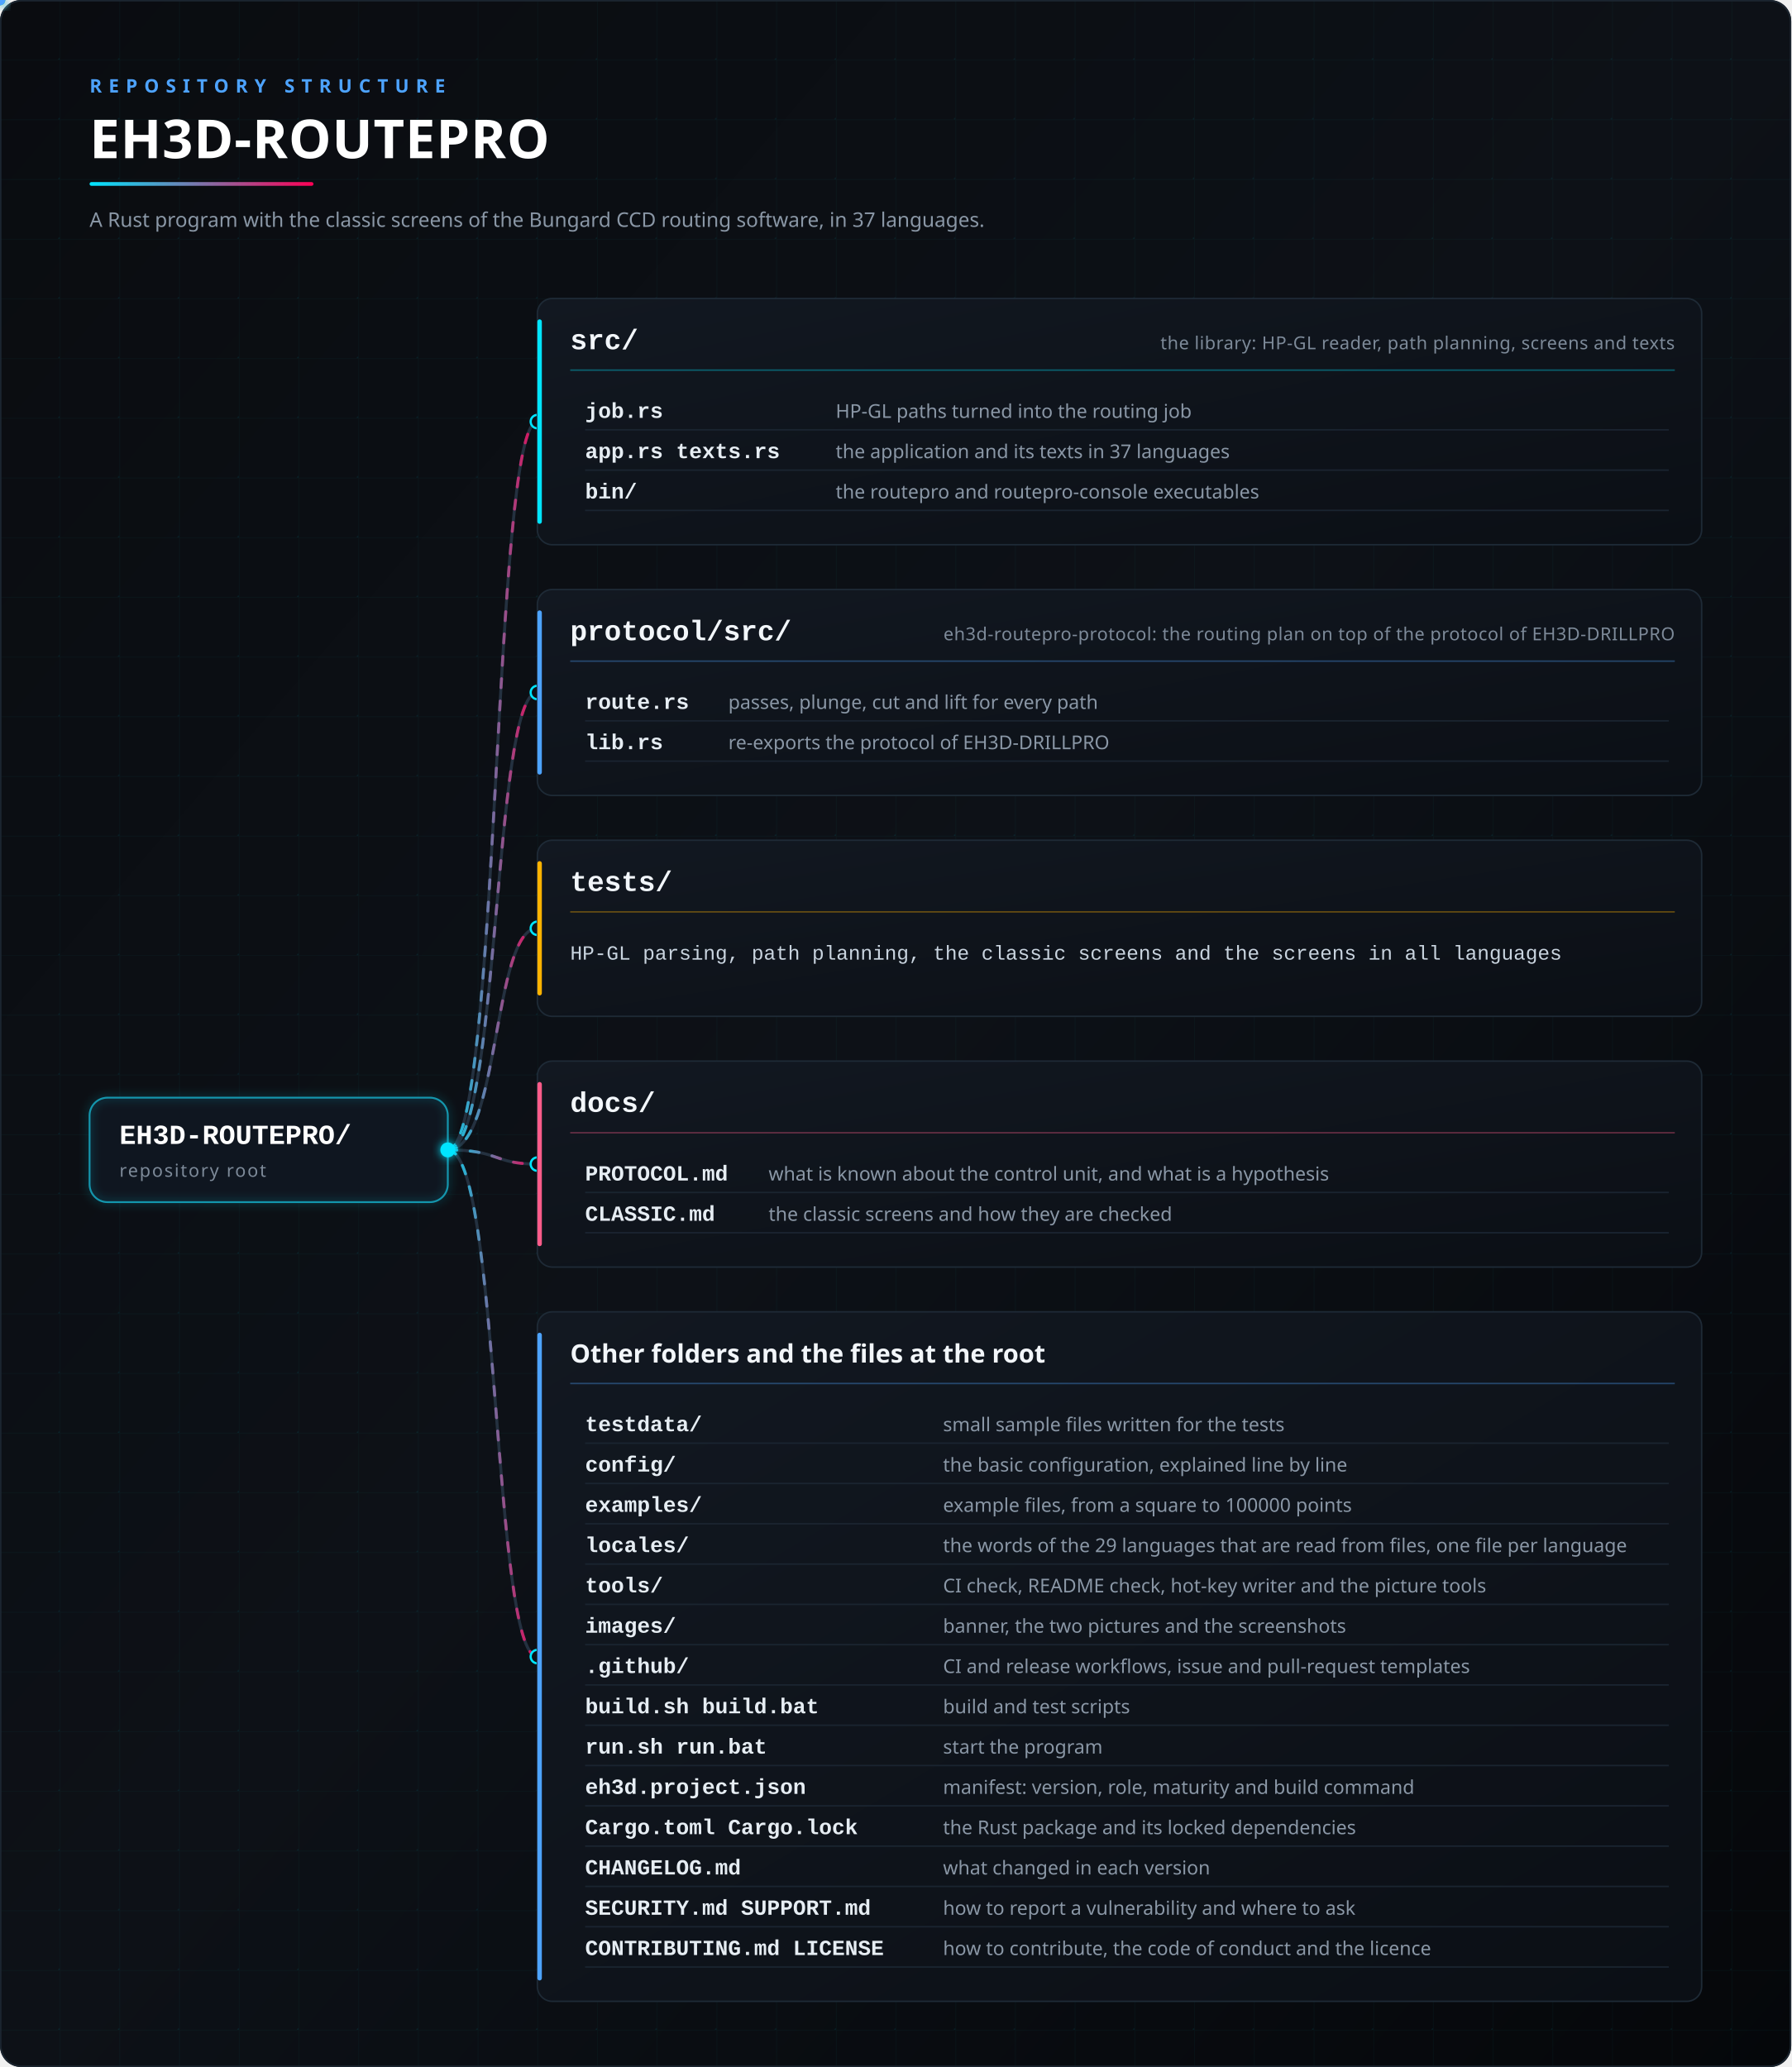
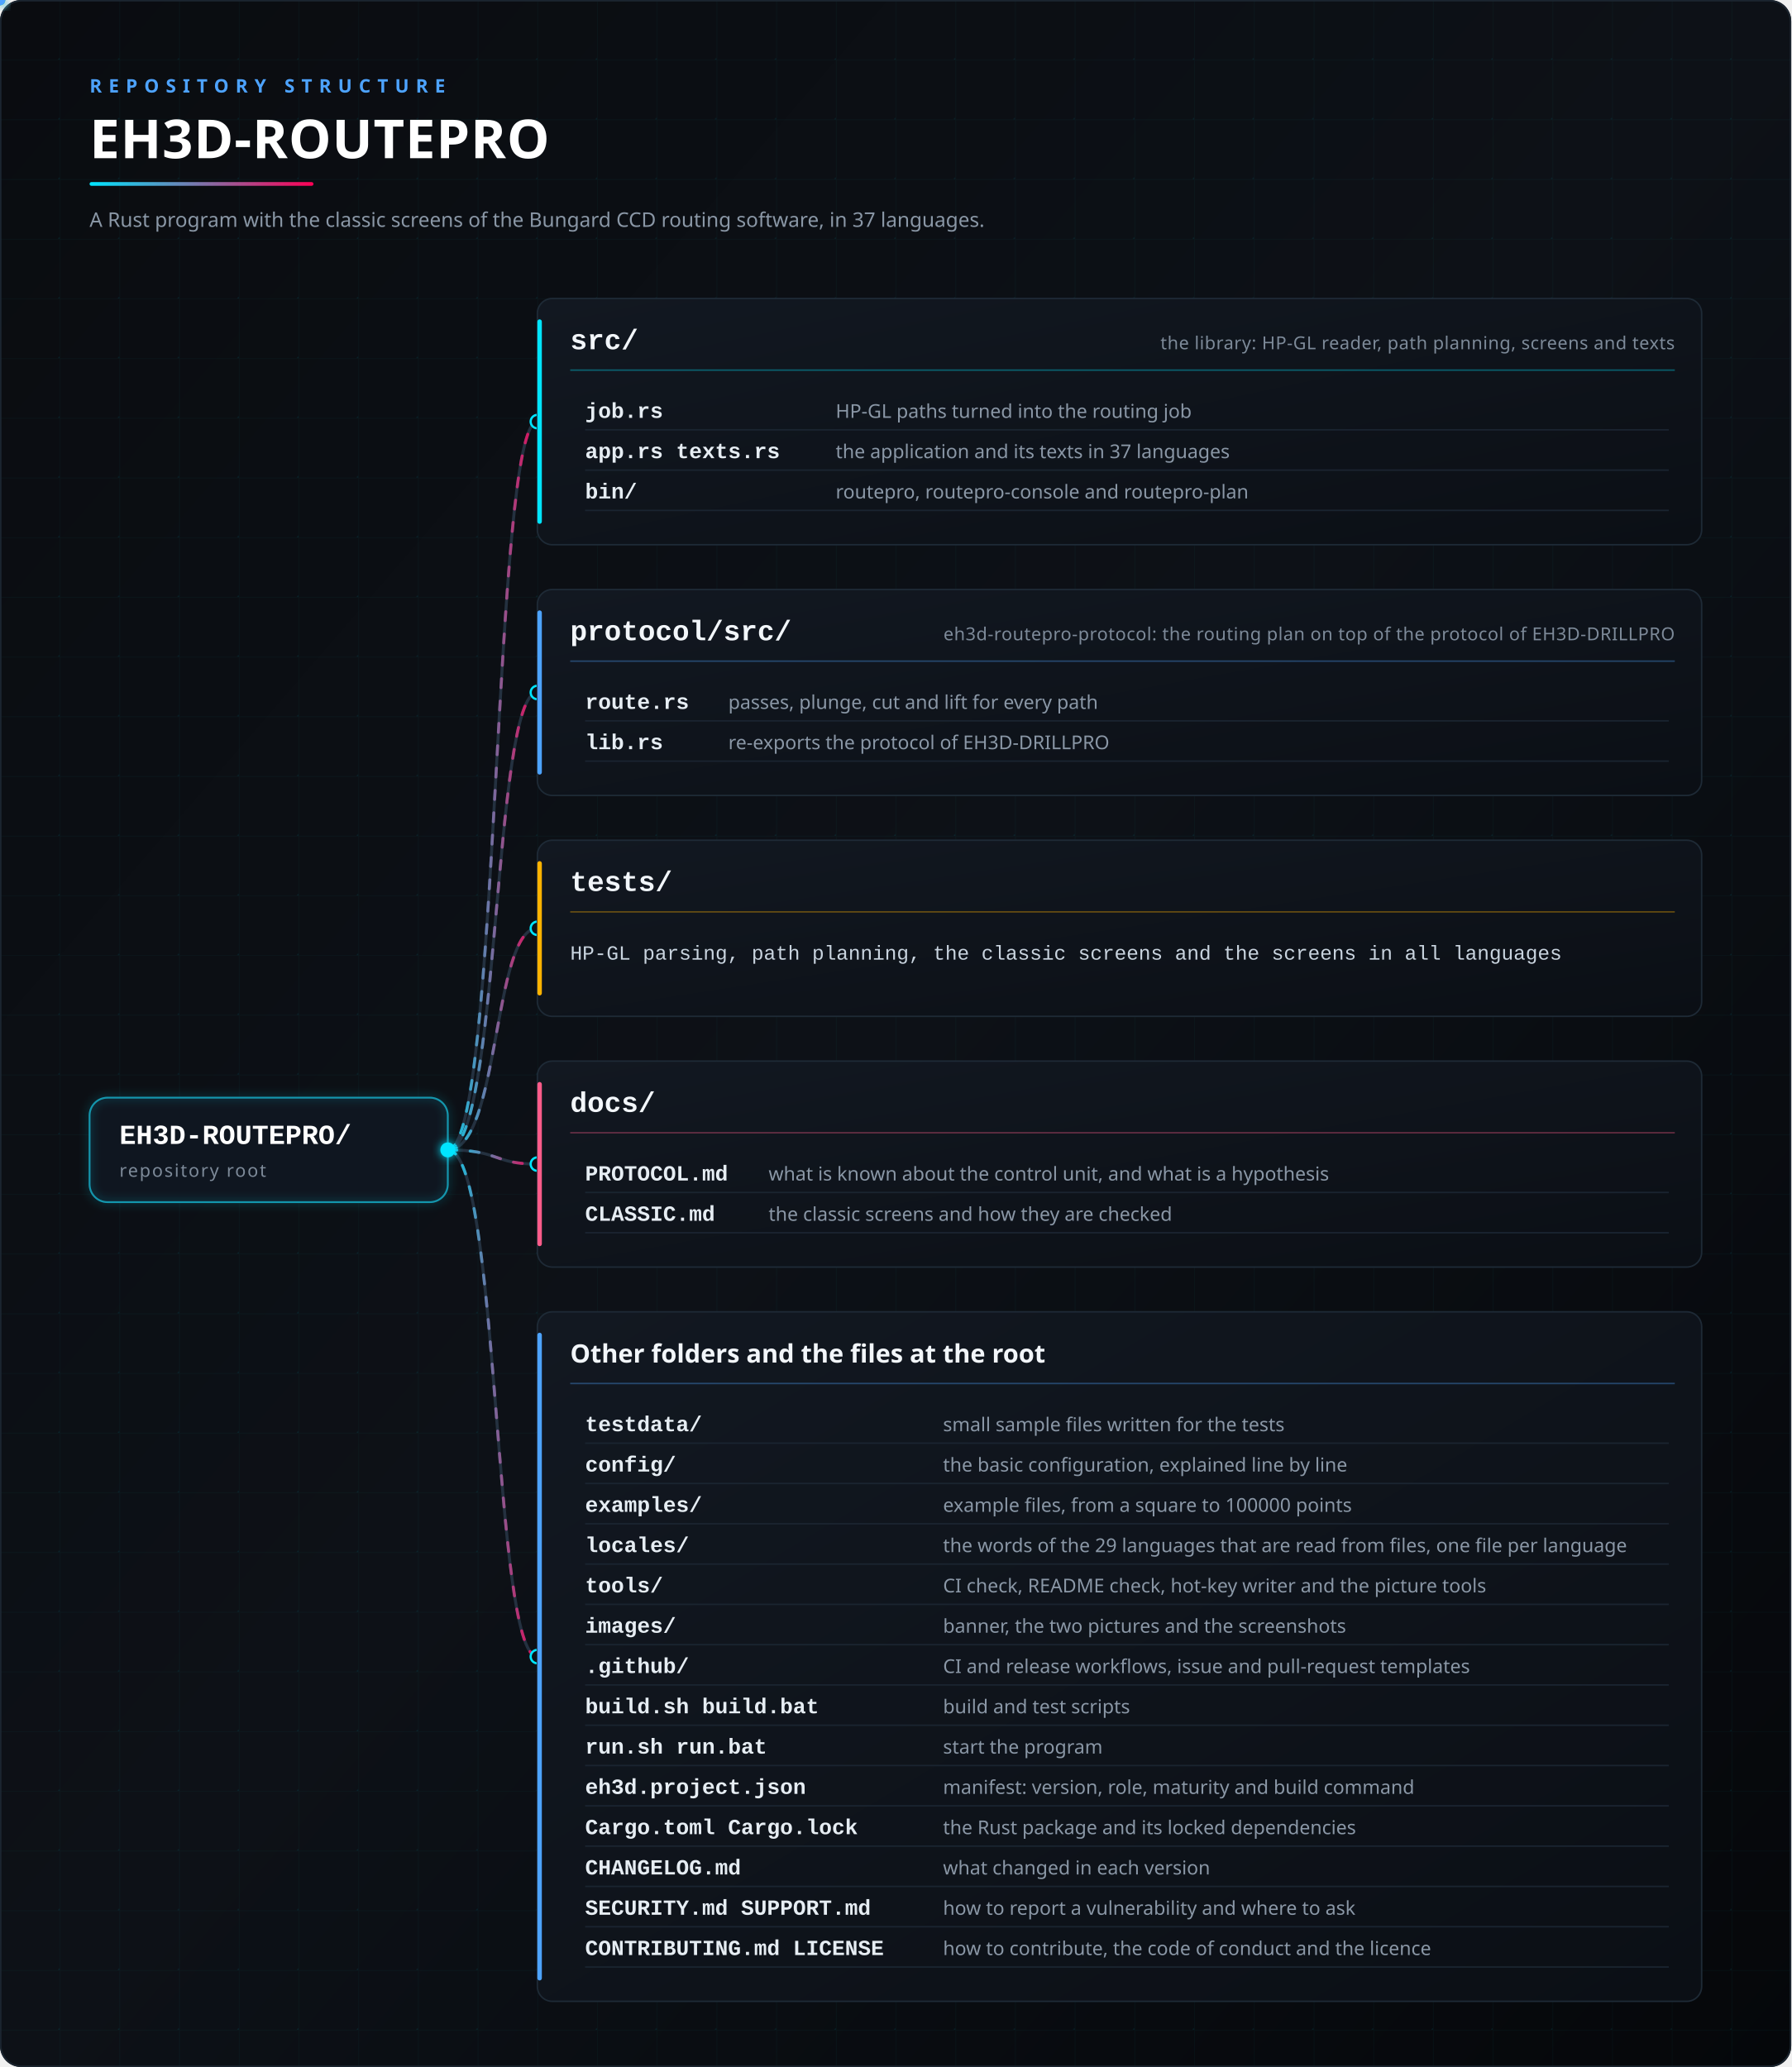
<svg xmlns="http://www.w3.org/2000/svg" viewBox="0 0 1200 1385" width="100%" role="img" aria-labelledby="t d">
  <defs>
    <linearGradient id="bg" x1="0" y1="0" x2="1" y2="1">
      <stop offset="0" stop-color="#0A0C10" />
      <stop offset="0.5" stop-color="#0D1117" />
      <stop offset="1" stop-color="#05070A" />
    </linearGradient>
    <linearGradient id="card" x1="0" y1="0" x2="1" y2="1">
      <stop offset="0" stop-color="#121821" />
      <stop offset="1" stop-color="#0B0F15" />
    </linearGradient>
    <linearGradient id="line" x1="0" y1="0" x2="1" y2="0">
      <stop offset="0" stop-color="#00E5FF" />
      <stop offset="1" stop-color="#FF0055" />
    </linearGradient>
    <filter id="glow" x="-50%" y="-50%" width="200%" height="200%">
      <feGaussianBlur stdDeviation="3" result="b" />
      <feMerge>
        <feMergeNode in="b" />
        <feMergeNode in="SourceGraphic" />
      </feMerge>
    </filter>
    <pattern id="grid" width="40" height="40" patternUnits="userSpaceOnUse">
      <path d="M40 0H0V40" fill="none" stroke="#00E5FF" stroke-opacity="0.035" />
      <circle cx="40" cy="40" r="1" fill="#00E5FF" fill-opacity="0.09" />
    </pattern>
  </defs>
  <rect width="1200" height="1385" rx="14" fill="url(#bg)" />
  <rect width="1200" height="1385" rx="14" fill="url(#grid)" />
  <rect x="0.5" y="0.5" width="1199" height="1384" rx="14" fill="none" stroke="#1B2530" />
  <text x="60" y="62" font-family="'Segoe UI','Noto Sans','Noto Sans CJK SC','Microsoft YaHei','Yu Gothic','Helvetica Neue',Helvetica,Arial,sans-serif" font-size="12.5" font-weight="600" fill="#4DA3FF" text-anchor="start" letter-spacing="4.5">REPOSITORY STRUCTURE</text>
  <text x="60" y="106" font-family="'Segoe UI','Noto Sans','Noto Sans CJK SC','Microsoft YaHei','Yu Gothic','Helvetica Neue',Helvetica,Arial,sans-serif" font-size="36" font-weight="700" fill="#FFFFFF" text-anchor="start" letter-spacing="0.5">EH3D-ROUTEPRO</text>
  <rect x="60" y="122" width="150" height="2.5" rx="1.25" fill="url(#line)">
    <animate attributeName="width" values="40;150;150" keyTimes="0;0.4;1" dur="3s" repeatCount="indefinite" />
  </rect>
  <text x="60" y="152" font-family="'Segoe UI','Noto Sans','Noto Sans CJK SC','Microsoft YaHei','Yu Gothic','Helvetica Neue',Helvetica,Arial,sans-serif" font-size="13.5" font-weight="400" fill="#8A97A6" text-anchor="start">A Rust program with the classic screens of the Bungard CCD routing software, in 37 languages.</text>
  <path id="c0" d="M300,770.5 C335,770.5 330,282.5 360,282.5" fill="none" stroke="#243140" stroke-width="2" />
  <path d="M300,770.5 C335,770.5 330,282.5 360,282.5" fill="none" stroke="url(#line)" stroke-width="2" stroke-linecap="round" stroke-dasharray="6 9" opacity="0.9">
    <animate attributeName="stroke-dashoffset" from="0" to="-30" dur="1.6s" repeatCount="indefinite" />
  </path>
  <circle cx="360" cy="282.5" r="4.5" fill="#0D1117" stroke="#00E5FF" stroke-width="1.5" />
  <path id="c1" d="M300,770.5 C335,770.5 330,464 360,464" fill="none" stroke="#243140" stroke-width="2" />
  <path d="M300,770.5 C335,770.5 330,464 360,464" fill="none" stroke="url(#line)" stroke-width="2" stroke-linecap="round" stroke-dasharray="6 9" opacity="0.9">
    <animate attributeName="stroke-dashoffset" from="0" to="-30" dur="1.6s" repeatCount="indefinite" />
  </path>
  <circle cx="360" cy="464" r="4.5" fill="#0D1117" stroke="#00E5FF" stroke-width="1.5" />
  <path id="c2" d="M300,770.5 C335,770.5 330,622 360,622" fill="none" stroke="#243140" stroke-width="2" />
  <path d="M300,770.5 C335,770.5 330,622 360,622" fill="none" stroke="url(#line)" stroke-width="2" stroke-linecap="round" stroke-dasharray="6 9" opacity="0.9">
    <animate attributeName="stroke-dashoffset" from="0" to="-30" dur="1.6s" repeatCount="indefinite" />
  </path>
  <circle cx="360" cy="622" r="4.5" fill="#0D1117" stroke="#00E5FF" stroke-width="1.5" />
  <path id="c3" d="M300,770.5 C335,770.5 330,780 360,780" fill="none" stroke="#243140" stroke-width="2" />
  <path d="M300,770.5 C335,770.5 330,780 360,780" fill="none" stroke="url(#line)" stroke-width="2" stroke-linecap="round" stroke-dasharray="6 9" opacity="0.9">
    <animate attributeName="stroke-dashoffset" from="0" to="-30" dur="1.6s" repeatCount="indefinite" />
  </path>
  <circle cx="360" cy="780" r="4.5" fill="#0D1117" stroke="#00E5FF" stroke-width="1.5" />
  <path id="c4" d="M300,770.5 C335,770.5 330,1110 360,1110" fill="none" stroke="#243140" stroke-width="2" />
  <path d="M300,770.5 C335,770.5 330,1110 360,1110" fill="none" stroke="url(#line)" stroke-width="2" stroke-linecap="round" stroke-dasharray="6 9" opacity="0.9">
    <animate attributeName="stroke-dashoffset" from="0" to="-30" dur="1.6s" repeatCount="indefinite" />
  </path>
  <circle cx="360" cy="1110" r="4.5" fill="#0D1117" stroke="#00E5FF" stroke-width="1.5" />
  <circle r="3.5" fill="#00E5FF" filter="url(#glow)">
    <animateMotion dur="3.4s" repeatCount="indefinite">
      <mpath href="#c0" />
    </animateMotion>
  </circle>
  <circle r="3.5" fill="#4DA3FF" filter="url(#glow)">
    <animateMotion dur="4.2s" repeatCount="indefinite">
      <mpath href="#c1" />
    </animateMotion>
  </circle>
  <circle r="3.5" fill="#FFB300" filter="url(#glow)">
    <animateMotion dur="5.0s" repeatCount="indefinite">
      <mpath href="#c2" />
    </animateMotion>
  </circle>
  <circle r="3.5" fill="#00E5FF" filter="url(#glow)">
    <animateMotion dur="5.8s" repeatCount="indefinite">
      <mpath href="#c3" />
    </animateMotion>
  </circle>
  <circle r="3.5" fill="#4DA3FF" filter="url(#glow)">
    <animateMotion dur="6.6s" repeatCount="indefinite">
      <mpath href="#c4" />
    </animateMotion>
  </circle>
  <rect x="60" y="735.5" width="240" height="70" rx="12" fill="#0F1620" stroke="#2A3A4C" stroke-width="1.2" />
  <rect x="60" y="735.5" width="240" height="70" rx="12" fill="none" stroke="#00E5FF" stroke-opacity="0.5" stroke-width="1.2" filter="url(#glow)">
    <animate attributeName="stroke-opacity" values="0.15;0.6;0.15" dur="3.6s" repeatCount="indefinite" />
  </rect>
  <text x="80" y="766.5" font-family="'JetBrains Mono','Cascadia Code','SFMono-Regular',Consolas,'Liberation Mono',monospace" font-size="18.5" font-weight="700" fill="#FFFFFF" text-anchor="start">EH3D-ROUTEPRO/</text>
  <text x="80" y="788.5" font-family="'Segoe UI','Noto Sans','Noto Sans CJK SC','Microsoft YaHei','Yu Gothic','Helvetica Neue',Helvetica,Arial,sans-serif" font-size="12" font-weight="400" fill="#7D8A99" text-anchor="start" letter-spacing="1">repository root</text>
  <circle cx="300" cy="770.5" r="5" fill="#00E5FF" filter="url(#glow)" />
  <rect x="360" y="200" width="780" height="165" rx="10" fill="url(#card)" stroke="#1E2A36" stroke-width="1" />
  <rect x="360" y="214" width="3" height="137" rx="1.5" fill="#00E5FF">
    <animate attributeName="opacity" values="0.55;1;0.55" dur="4s" begin="0s" repeatCount="indefinite" />
  </rect>
  <text x="382" y="234" font-family="'JetBrains Mono','Cascadia Code','SFMono-Regular',Consolas,'Liberation Mono',monospace" font-size="19" font-weight="700" fill="#F2F6FA" text-anchor="start">src/</text>
  <text x="1122" y="234" font-family="'Segoe UI','Noto Sans','Noto Sans CJK SC','Microsoft YaHei','Yu Gothic','Helvetica Neue',Helvetica,Arial,sans-serif" font-size="12" font-weight="400" fill="#7D8A99" text-anchor="end" letter-spacing="0.3">the library: HP-GL reader, path planning, screens and texts</text>
  <line x1="382" y1="248" x2="1122" y2="248" stroke="#00E5FF" stroke-opacity="0.35" stroke-width="1" />
  <text x="392" y="280" font-family="'JetBrains Mono','Cascadia Code','SFMono-Regular',Consolas,'Liberation Mono',monospace" font-size="14.5" font-weight="600" fill="#E6EDF3" text-anchor="start">job.rs</text>
  <text x="559.84" y="280" font-family="'Segoe UI','Noto Sans','Noto Sans CJK SC','Microsoft YaHei','Yu Gothic','Helvetica Neue',Helvetica,Arial,sans-serif" font-size="12.8" font-weight="400" fill="#8A97A6" text-anchor="start">HP-GL paths turned into the routing job</text>
  <line x1="392" y1="288" x2="1118" y2="288" stroke="#1A2430" stroke-width="1" />
  <text x="392" y="307" font-family="'JetBrains Mono','Cascadia Code','SFMono-Regular',Consolas,'Liberation Mono',monospace" font-size="14.5" font-weight="600" fill="#E6EDF3" text-anchor="start">app.rs  texts.rs</text>
  <text x="559.84" y="307" font-family="'Segoe UI','Noto Sans','Noto Sans CJK SC','Microsoft YaHei','Yu Gothic','Helvetica Neue',Helvetica,Arial,sans-serif" font-size="12.8" font-weight="400" fill="#8A97A6" text-anchor="start">the application and its texts in 37 languages</text>
  <line x1="392" y1="315" x2="1118" y2="315" stroke="#1A2430" stroke-width="1" />
  <text x="392" y="334" font-family="'JetBrains Mono','Cascadia Code','SFMono-Regular',Consolas,'Liberation Mono',monospace" font-size="14.5" font-weight="600" fill="#E6EDF3" text-anchor="start">bin/</text>
-   <text x="559.84" y="334" font-family="'Segoe UI','Noto Sans','Noto Sans CJK SC','Microsoft YaHei','Yu Gothic','Helvetica Neue',Helvetica,Arial,sans-serif" font-size="12.8" font-weight="400" fill="#8A97A6" text-anchor="start">the routepro and routepro-console executables</text>
+   <text x="559.84" y="334" font-family="'Segoe UI','Noto Sans','Noto Sans CJK SC','Microsoft YaHei','Yu Gothic','Helvetica Neue',Helvetica,Arial,sans-serif" font-size="12.8" font-weight="400" fill="#8A97A6" text-anchor="start">routepro, routepro-console and routepro-plan</text>
  <line x1="392" y1="342" x2="1118" y2="342" stroke="#1A2430" stroke-width="1" />
  <rect x="360" y="395" width="780" height="138" rx="10" fill="url(#card)" stroke="#1E2A36" stroke-width="1" />
  <rect x="360" y="409" width="3" height="110" rx="1.5" fill="#4DA3FF">
    <animate attributeName="opacity" values="0.55;1;0.55" dur="4s" begin="0.6s" repeatCount="indefinite" />
  </rect>
  <text x="382" y="429" font-family="'JetBrains Mono','Cascadia Code','SFMono-Regular',Consolas,'Liberation Mono',monospace" font-size="19" font-weight="700" fill="#F2F6FA" text-anchor="start">protocol/src/</text>
  <text x="1122" y="429" font-family="'Segoe UI','Noto Sans','Noto Sans CJK SC','Microsoft YaHei','Yu Gothic','Helvetica Neue',Helvetica,Arial,sans-serif" font-size="12" font-weight="400" fill="#7D8A99" text-anchor="end" letter-spacing="0.3">eh3d-routepro-protocol: the routing plan on top of the protocol of EH3D-DRILLPRO</text>
  <line x1="382" y1="443" x2="1122" y2="443" stroke="#4DA3FF" stroke-opacity="0.35" stroke-width="1" />
  <text x="392" y="475" font-family="'JetBrains Mono','Cascadia Code','SFMono-Regular',Consolas,'Liberation Mono',monospace" font-size="14.5" font-weight="600" fill="#E6EDF3" text-anchor="start">route.rs</text>
  <text x="487.92" y="475" font-family="'Segoe UI','Noto Sans','Noto Sans CJK SC','Microsoft YaHei','Yu Gothic','Helvetica Neue',Helvetica,Arial,sans-serif" font-size="12.8" font-weight="400" fill="#8A97A6" text-anchor="start">passes, plunge, cut and lift for every path</text>
  <line x1="392" y1="483" x2="1118" y2="483" stroke="#1A2430" stroke-width="1" />
  <text x="392" y="502" font-family="'JetBrains Mono','Cascadia Code','SFMono-Regular',Consolas,'Liberation Mono',monospace" font-size="14.5" font-weight="600" fill="#E6EDF3" text-anchor="start">lib.rs</text>
  <text x="487.92" y="502" font-family="'Segoe UI','Noto Sans','Noto Sans CJK SC','Microsoft YaHei','Yu Gothic','Helvetica Neue',Helvetica,Arial,sans-serif" font-size="12.8" font-weight="400" fill="#8A97A6" text-anchor="start">re-exports the protocol of EH3D-DRILLPRO</text>
  <line x1="392" y1="510" x2="1118" y2="510" stroke="#1A2430" stroke-width="1" />
  <rect x="360" y="563" width="780" height="118" rx="10" fill="url(#card)" stroke="#1E2A36" stroke-width="1" />
  <rect x="360" y="577" width="3" height="90" rx="1.5" fill="#FFB300">
    <animate attributeName="opacity" values="0.55;1;0.55" dur="4s" begin="1.2s" repeatCount="indefinite" />
  </rect>
  <text x="382" y="597" font-family="'JetBrains Mono','Cascadia Code','SFMono-Regular',Consolas,'Liberation Mono',monospace" font-size="19" font-weight="700" fill="#F2F6FA" text-anchor="start">tests/</text>
  <line x1="382" y1="611" x2="1122" y2="611" stroke="#FFB300" stroke-opacity="0.35" stroke-width="1" />
  <text x="382" y="643" font-family="'JetBrains Mono','Cascadia Code','SFMono-Regular',Consolas,'Liberation Mono',monospace" font-size="13.5" font-weight="400" fill="#C9D4DF" text-anchor="start">HP-GL parsing, path planning, the classic screens and the screens in all languages</text>
  <rect x="360" y="711" width="780" height="138" rx="10" fill="url(#card)" stroke="#1E2A36" stroke-width="1" />
  <rect x="360" y="725" width="3" height="110" rx="1.5" fill="#FF5C8A">
    <animate attributeName="opacity" values="0.55;1;0.55" dur="4s" begin="1.8s" repeatCount="indefinite" />
  </rect>
  <text x="382" y="745" font-family="'JetBrains Mono','Cascadia Code','SFMono-Regular',Consolas,'Liberation Mono',monospace" font-size="19" font-weight="700" fill="#F2F6FA" text-anchor="start">docs/</text>
  <line x1="382" y1="759" x2="1122" y2="759" stroke="#FF5C8A" stroke-opacity="0.35" stroke-width="1" />
  <text x="392" y="791" font-family="'JetBrains Mono','Cascadia Code','SFMono-Regular',Consolas,'Liberation Mono',monospace" font-size="14.5" font-weight="600" fill="#E6EDF3" text-anchor="start">PROTOCOL.md</text>
  <text x="514.89" y="791" font-family="'Segoe UI','Noto Sans','Noto Sans CJK SC','Microsoft YaHei','Yu Gothic','Helvetica Neue',Helvetica,Arial,sans-serif" font-size="12.8" font-weight="400" fill="#8A97A6" text-anchor="start">what is known about the control unit, and what is a hypothesis</text>
  <line x1="392" y1="799" x2="1118" y2="799" stroke="#1A2430" stroke-width="1" />
  <text x="392" y="818" font-family="'JetBrains Mono','Cascadia Code','SFMono-Regular',Consolas,'Liberation Mono',monospace" font-size="14.5" font-weight="600" fill="#E6EDF3" text-anchor="start">CLASSIC.md</text>
  <text x="514.89" y="818" font-family="'Segoe UI','Noto Sans','Noto Sans CJK SC','Microsoft YaHei','Yu Gothic','Helvetica Neue',Helvetica,Arial,sans-serif" font-size="12.8" font-weight="400" fill="#8A97A6" text-anchor="start">the classic screens and how they are checked</text>
  <line x1="392" y1="826" x2="1118" y2="826" stroke="#1A2430" stroke-width="1" />
  <rect x="360" y="879" width="780" height="462" rx="10" fill="url(#card)" stroke="#1E2A36" stroke-width="1" />
  <rect x="360" y="893" width="3" height="434" rx="1.5" fill="#4DA3FF">
    <animate attributeName="opacity" values="0.55;1;0.55" dur="4s" begin="2.4s" repeatCount="indefinite" />
  </rect>
  <text x="382" y="913" font-family="'Segoe UI','Noto Sans','Noto Sans CJK SC','Microsoft YaHei','Yu Gothic','Helvetica Neue',Helvetica,Arial,sans-serif" font-size="17" font-weight="700" fill="#F2F6FA" text-anchor="start">Other folders and the files at the root</text>
  <line x1="382" y1="927" x2="1122" y2="927" stroke="#4DA3FF" stroke-opacity="0.35" stroke-width="1" />
  <text x="392" y="959" font-family="'JetBrains Mono','Cascadia Code','SFMono-Regular',Consolas,'Liberation Mono',monospace" font-size="14.5" font-weight="600" fill="#E6EDF3" text-anchor="start">testdata/</text>
  <text x="631.76" y="959" font-family="'Segoe UI','Noto Sans','Noto Sans CJK SC','Microsoft YaHei','Yu Gothic','Helvetica Neue',Helvetica,Arial,sans-serif" font-size="12.8" font-weight="400" fill="#8A97A6" text-anchor="start">small sample files written for the tests</text>
  <line x1="392" y1="967" x2="1118" y2="967" stroke="#1A2430" stroke-width="1" />
  <text x="392" y="986" font-family="'JetBrains Mono','Cascadia Code','SFMono-Regular',Consolas,'Liberation Mono',monospace" font-size="14.5" font-weight="600" fill="#E6EDF3" text-anchor="start">config/</text>
  <text x="631.76" y="986" font-family="'Segoe UI','Noto Sans','Noto Sans CJK SC','Microsoft YaHei','Yu Gothic','Helvetica Neue',Helvetica,Arial,sans-serif" font-size="12.8" font-weight="400" fill="#8A97A6" text-anchor="start">the basic configuration, explained line by line</text>
  <line x1="392" y1="994" x2="1118" y2="994" stroke="#1A2430" stroke-width="1" />
  <text x="392" y="1013" font-family="'JetBrains Mono','Cascadia Code','SFMono-Regular',Consolas,'Liberation Mono',monospace" font-size="14.5" font-weight="600" fill="#E6EDF3" text-anchor="start">examples/</text>
  <text x="631.76" y="1013" font-family="'Segoe UI','Noto Sans','Noto Sans CJK SC','Microsoft YaHei','Yu Gothic','Helvetica Neue',Helvetica,Arial,sans-serif" font-size="12.8" font-weight="400" fill="#8A97A6" text-anchor="start">example files, from a square to 100000 points</text>
  <line x1="392" y1="1021" x2="1118" y2="1021" stroke="#1A2430" stroke-width="1" />
  <text x="392" y="1040" font-family="'JetBrains Mono','Cascadia Code','SFMono-Regular',Consolas,'Liberation Mono',monospace" font-size="14.5" font-weight="600" fill="#E6EDF3" text-anchor="start">locales/</text>
  <text x="631.76" y="1040" font-family="'Segoe UI','Noto Sans','Noto Sans CJK SC','Microsoft YaHei','Yu Gothic','Helvetica Neue',Helvetica,Arial,sans-serif" font-size="12.8" font-weight="400" fill="#8A97A6" text-anchor="start">the words of the 29 languages that are read from files, one file per language</text>
  <line x1="392" y1="1048" x2="1118" y2="1048" stroke="#1A2430" stroke-width="1" />
  <text x="392" y="1067" font-family="'JetBrains Mono','Cascadia Code','SFMono-Regular',Consolas,'Liberation Mono',monospace" font-size="14.5" font-weight="600" fill="#E6EDF3" text-anchor="start">tools/</text>
  <text x="631.76" y="1067" font-family="'Segoe UI','Noto Sans','Noto Sans CJK SC','Microsoft YaHei','Yu Gothic','Helvetica Neue',Helvetica,Arial,sans-serif" font-size="12.8" font-weight="400" fill="#8A97A6" text-anchor="start">CI check, README check, hot-key writer and the picture tools</text>
  <line x1="392" y1="1075" x2="1118" y2="1075" stroke="#1A2430" stroke-width="1" />
  <text x="392" y="1094" font-family="'JetBrains Mono','Cascadia Code','SFMono-Regular',Consolas,'Liberation Mono',monospace" font-size="14.5" font-weight="600" fill="#E6EDF3" text-anchor="start">images/</text>
  <text x="631.76" y="1094" font-family="'Segoe UI','Noto Sans','Noto Sans CJK SC','Microsoft YaHei','Yu Gothic','Helvetica Neue',Helvetica,Arial,sans-serif" font-size="12.8" font-weight="400" fill="#8A97A6" text-anchor="start">banner, the two pictures and the screenshots</text>
  <line x1="392" y1="1102" x2="1118" y2="1102" stroke="#1A2430" stroke-width="1" />
  <text x="392" y="1121" font-family="'JetBrains Mono','Cascadia Code','SFMono-Regular',Consolas,'Liberation Mono',monospace" font-size="14.5" font-weight="600" fill="#E6EDF3" text-anchor="start">.github/</text>
  <text x="631.76" y="1121" font-family="'Segoe UI','Noto Sans','Noto Sans CJK SC','Microsoft YaHei','Yu Gothic','Helvetica Neue',Helvetica,Arial,sans-serif" font-size="12.8" font-weight="400" fill="#8A97A6" text-anchor="start">CI and release workflows, issue and pull-request templates</text>
  <line x1="392" y1="1129" x2="1118" y2="1129" stroke="#1A2430" stroke-width="1" />
  <text x="392" y="1148" font-family="'JetBrains Mono','Cascadia Code','SFMono-Regular',Consolas,'Liberation Mono',monospace" font-size="14.5" font-weight="600" fill="#E6EDF3" text-anchor="start">build.sh  build.bat</text>
  <text x="631.76" y="1148" font-family="'Segoe UI','Noto Sans','Noto Sans CJK SC','Microsoft YaHei','Yu Gothic','Helvetica Neue',Helvetica,Arial,sans-serif" font-size="12.8" font-weight="400" fill="#8A97A6" text-anchor="start">build and test scripts</text>
  <line x1="392" y1="1156" x2="1118" y2="1156" stroke="#1A2430" stroke-width="1" />
  <text x="392" y="1175" font-family="'JetBrains Mono','Cascadia Code','SFMono-Regular',Consolas,'Liberation Mono',monospace" font-size="14.5" font-weight="600" fill="#E6EDF3" text-anchor="start">run.sh  run.bat</text>
  <text x="631.76" y="1175" font-family="'Segoe UI','Noto Sans','Noto Sans CJK SC','Microsoft YaHei','Yu Gothic','Helvetica Neue',Helvetica,Arial,sans-serif" font-size="12.8" font-weight="400" fill="#8A97A6" text-anchor="start">start the program</text>
  <line x1="392" y1="1183" x2="1118" y2="1183" stroke="#1A2430" stroke-width="1" />
  <text x="392" y="1202" font-family="'JetBrains Mono','Cascadia Code','SFMono-Regular',Consolas,'Liberation Mono',monospace" font-size="14.5" font-weight="600" fill="#E6EDF3" text-anchor="start">eh3d.project.json</text>
  <text x="631.76" y="1202" font-family="'Segoe UI','Noto Sans','Noto Sans CJK SC','Microsoft YaHei','Yu Gothic','Helvetica Neue',Helvetica,Arial,sans-serif" font-size="12.8" font-weight="400" fill="#8A97A6" text-anchor="start">manifest: version, role, maturity and build command</text>
  <line x1="392" y1="1210" x2="1118" y2="1210" stroke="#1A2430" stroke-width="1" />
  <text x="392" y="1229" font-family="'JetBrains Mono','Cascadia Code','SFMono-Regular',Consolas,'Liberation Mono',monospace" font-size="14.5" font-weight="600" fill="#E6EDF3" text-anchor="start">Cargo.toml  Cargo.lock</text>
  <text x="631.76" y="1229" font-family="'Segoe UI','Noto Sans','Noto Sans CJK SC','Microsoft YaHei','Yu Gothic','Helvetica Neue',Helvetica,Arial,sans-serif" font-size="12.8" font-weight="400" fill="#8A97A6" text-anchor="start">the Rust package and its locked dependencies</text>
  <line x1="392" y1="1237" x2="1118" y2="1237" stroke="#1A2430" stroke-width="1" />
  <text x="392" y="1256" font-family="'JetBrains Mono','Cascadia Code','SFMono-Regular',Consolas,'Liberation Mono',monospace" font-size="14.5" font-weight="600" fill="#E6EDF3" text-anchor="start">CHANGELOG.md</text>
  <text x="631.76" y="1256" font-family="'Segoe UI','Noto Sans','Noto Sans CJK SC','Microsoft YaHei','Yu Gothic','Helvetica Neue',Helvetica,Arial,sans-serif" font-size="12.8" font-weight="400" fill="#8A97A6" text-anchor="start">what changed in each version</text>
  <line x1="392" y1="1264" x2="1118" y2="1264" stroke="#1A2430" stroke-width="1" />
  <text x="392" y="1283" font-family="'JetBrains Mono','Cascadia Code','SFMono-Regular',Consolas,'Liberation Mono',monospace" font-size="14.5" font-weight="600" fill="#E6EDF3" text-anchor="start">SECURITY.md  SUPPORT.md</text>
  <text x="631.76" y="1283" font-family="'Segoe UI','Noto Sans','Noto Sans CJK SC','Microsoft YaHei','Yu Gothic','Helvetica Neue',Helvetica,Arial,sans-serif" font-size="12.8" font-weight="400" fill="#8A97A6" text-anchor="start">how to report a vulnerability and where to ask</text>
  <line x1="392" y1="1291" x2="1118" y2="1291" stroke="#1A2430" stroke-width="1" />
  <text x="392" y="1310" font-family="'JetBrains Mono','Cascadia Code','SFMono-Regular',Consolas,'Liberation Mono',monospace" font-size="14.5" font-weight="600" fill="#E6EDF3" text-anchor="start">CONTRIBUTING.md  LICENSE</text>
  <text x="631.76" y="1310" font-family="'Segoe UI','Noto Sans','Noto Sans CJK SC','Microsoft YaHei','Yu Gothic','Helvetica Neue',Helvetica,Arial,sans-serif" font-size="12.8" font-weight="400" fill="#8A97A6" text-anchor="start">how to contribute, the code of conduct and the licence</text>
  <line x1="392" y1="1318" x2="1118" y2="1318" stroke="#1A2430" stroke-width="1" />
</svg>
